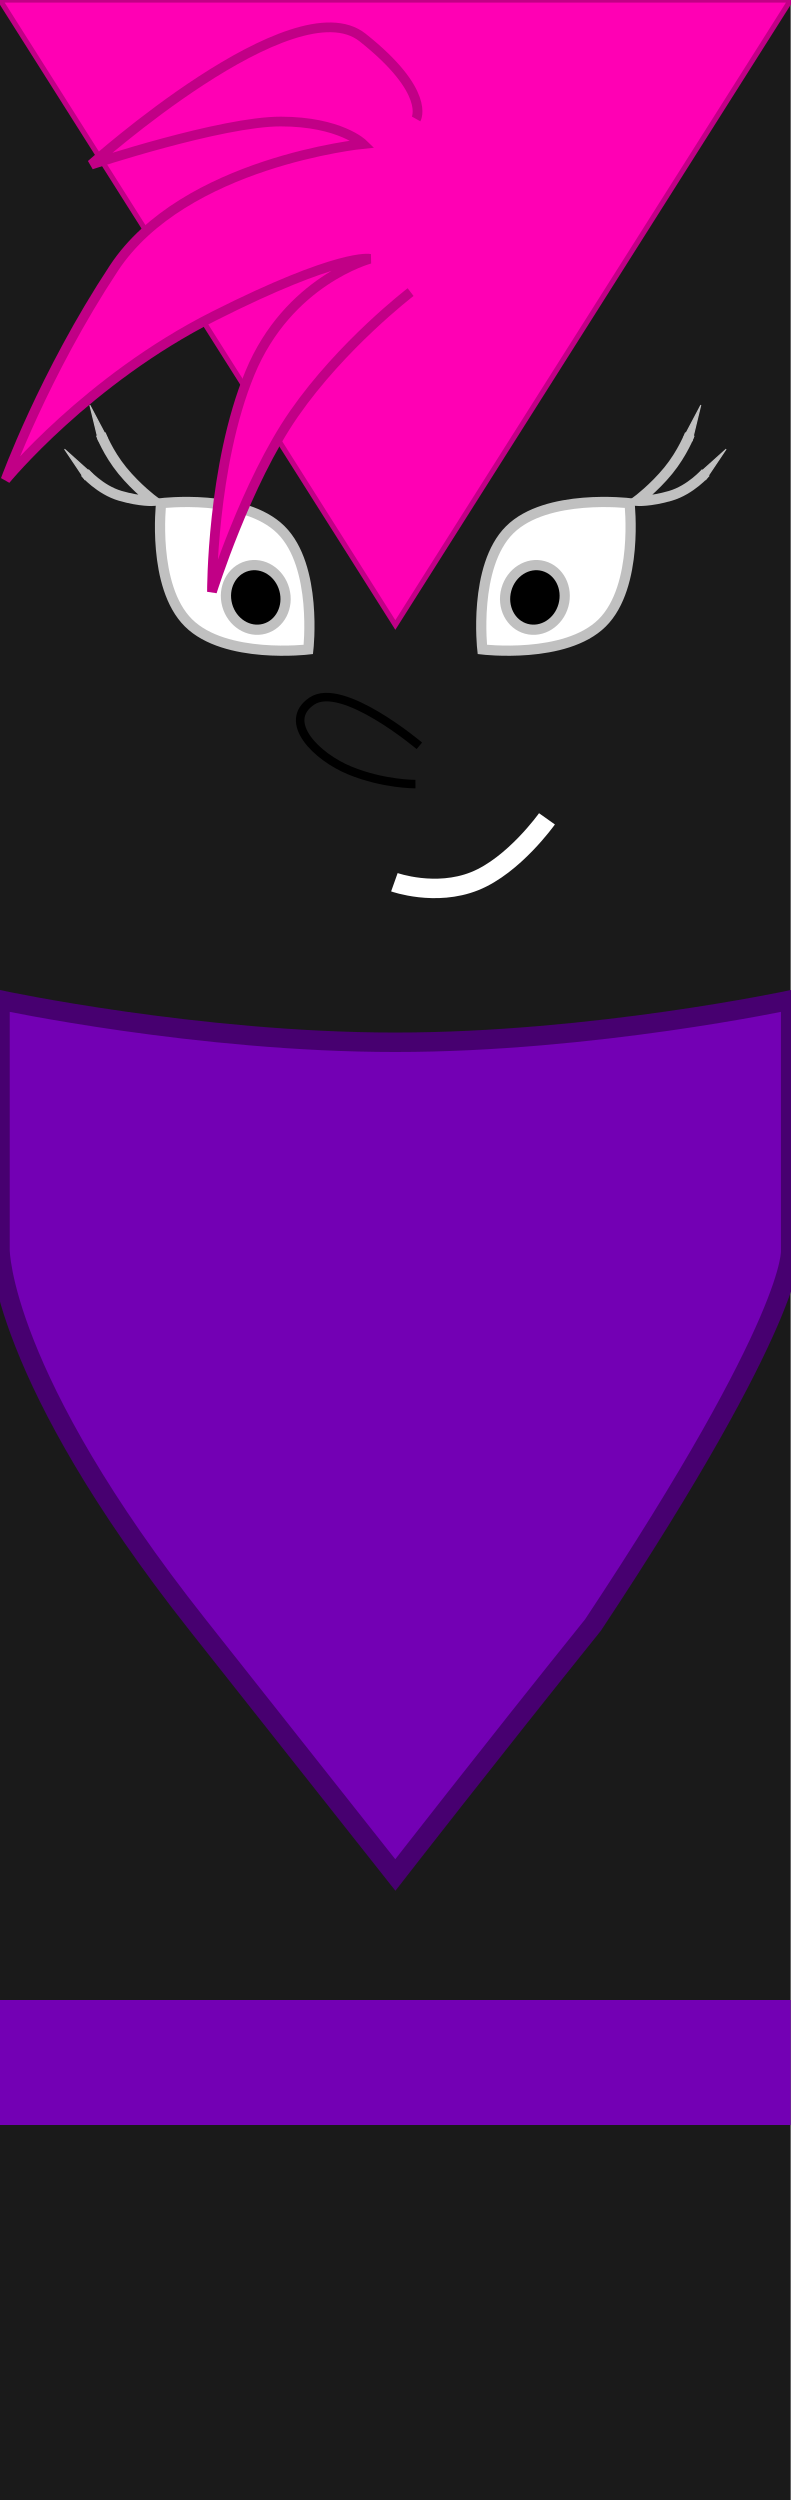
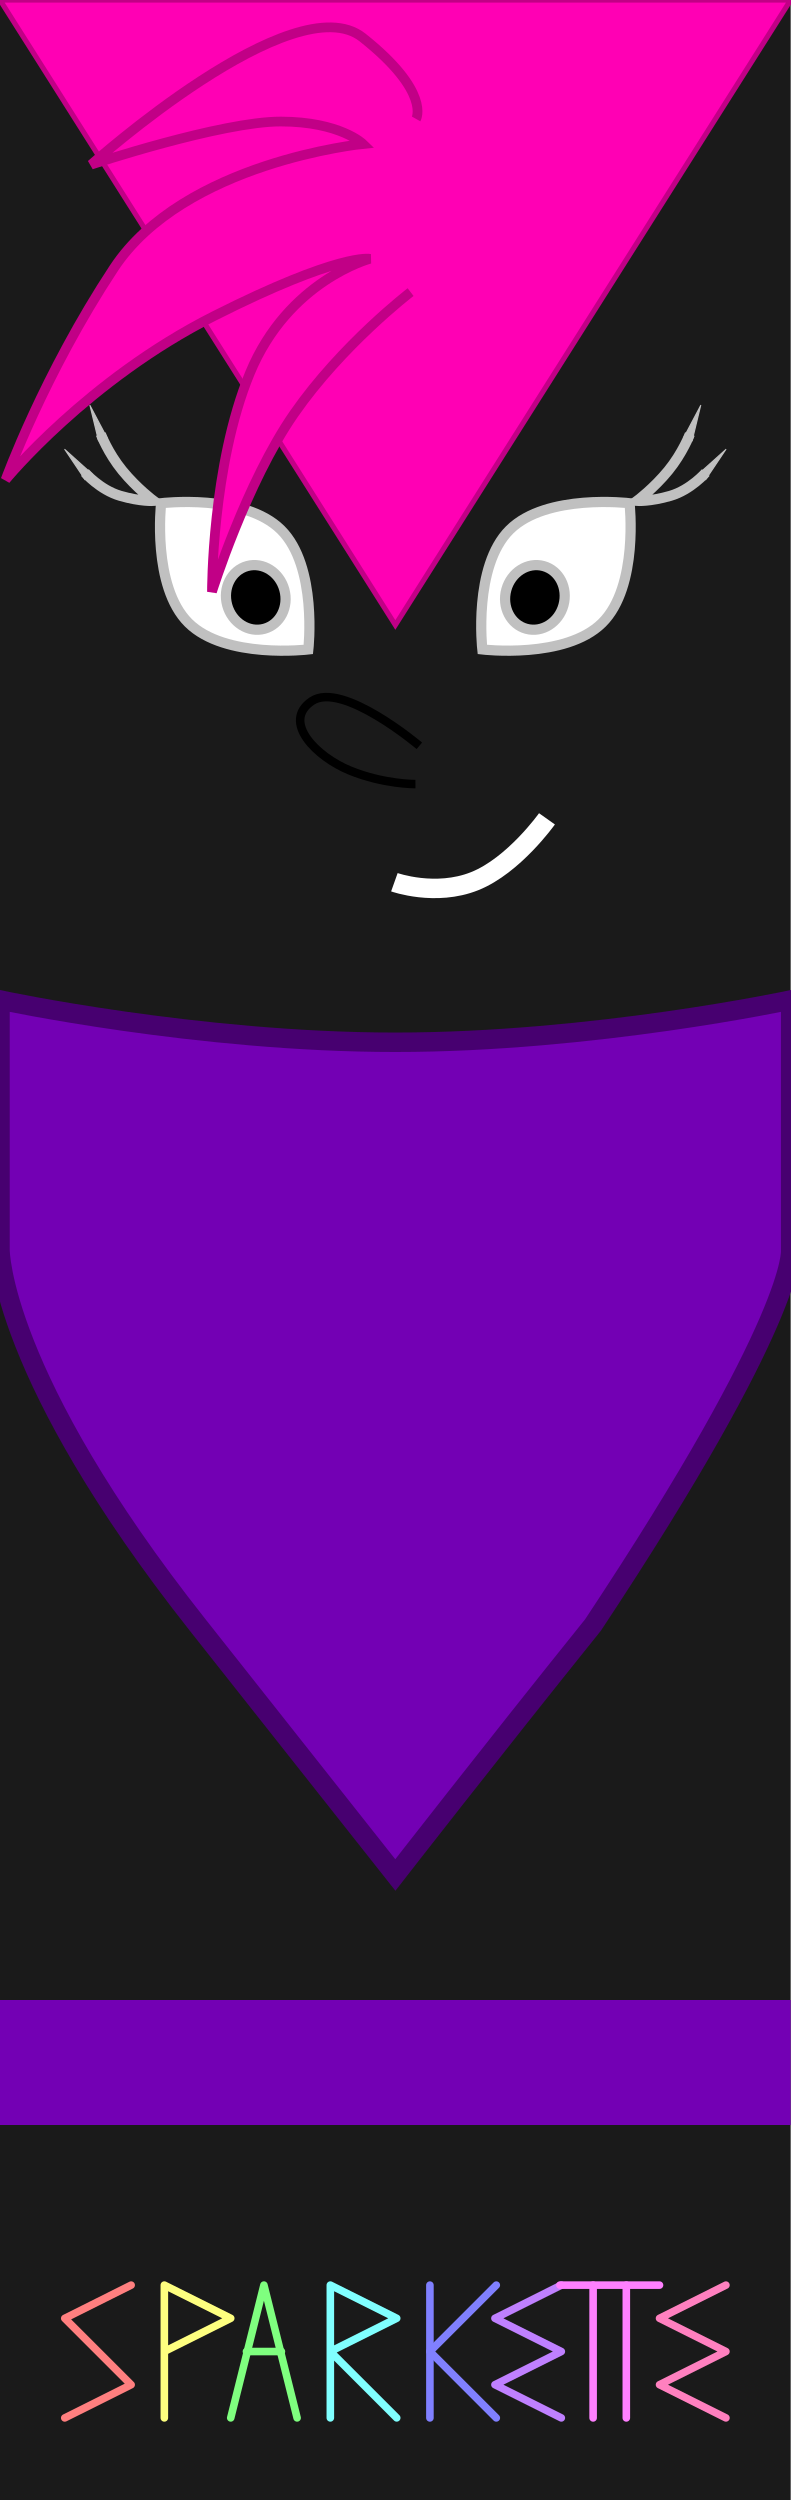
<svg xmlns="http://www.w3.org/2000/svg" width="40.64mm" height="128.5mm" viewBox="0 0 40.64 128.5" version="1.1" id="svg1524">
  <defs id="defs1521">
    <marker style="overflow:visible" id="marker2205" refX="-1" refY="0" orient="auto-start-reverse" markerWidth="4" markerHeight="1" viewBox="0 0 5.324 6.155" preserveAspectRatio="none">
      <path transform="scale(0.5)" style="fill:context-stroke;fill-rule:evenodd;stroke:context-stroke;stroke-width:1pt" d="M 5.77,0 -2.88,5 V -5 Z" id="path2203" />
    </marker>
    <marker style="overflow:visible" id="TriangleStart" refX="-1" refY="0" orient="auto-start-reverse" markerWidth="4" markerHeight="1" viewBox="0 0 5.324 6.155" preserveAspectRatio="none">
      <path transform="scale(0.5)" style="fill:context-stroke;fill-rule:evenodd;stroke:context-stroke;stroke-width:1pt" d="M 5.77,0 -2.88,5 V -5 Z" id="path135" />
    </marker>
    <marker style="overflow:visible" id="marker2205-3" refX="-1" refY="0" orient="auto-start-reverse" markerWidth="4" markerHeight="1" viewBox="0 0 5.324 6.155" preserveAspectRatio="none">
      <path transform="scale(0.5)" style="fill:context-stroke;fill-rule:evenodd;stroke:context-stroke;stroke-width:1pt" d="M 5.77,0 -2.88,5 V -5 Z" id="path2203-6" />
    </marker>
    <marker style="overflow:visible" id="TriangleStart-7" refX="-1" refY="0" orient="auto-start-reverse" markerWidth="4" markerHeight="1" viewBox="0 0 5.324 6.155" preserveAspectRatio="none">
      <path transform="scale(0.5)" style="fill:context-stroke;fill-rule:evenodd;stroke:context-stroke;stroke-width:1pt" d="M 5.77,0 -2.88,5 V -5 Z" id="path135-5" />
    </marker>
  </defs>
  <g id="layer1">
    <rect style="fill:#1a1a1a;stroke-width:0.532" id="rect284" width="40.64" height="128.5" x="-5.5511151e-17" y="0" />
  </g>
  <g id="layer2">
    <g id="g2440" transform="matrix(0.5223833,-0.05104987,0.05104987,0.5223833,-0.7977561,15.55227)">
      <path style="fill:#ffffff;fill-opacity:1;fill-rule:evenodd;stroke:#c0c0c0;stroke-width:1;stroke-linecap:butt;stroke-linejoin:miter;stroke-dasharray:none;stroke-opacity:1" d="m 45.219,38.55 c 0,0 -0.128,-8.19 3.807,-11.402 C 52.962,23.935 60.96,25.7 60.96,25.7 c 0,0 0.128,8.19 -3.807,11.402 -3.935,3.212 -11.934,1.448 -11.934,1.448 z" id="path1386" />
      <path style="fill:none;fill-rule:evenodd;stroke:#c0c0c0;stroke-width:1;stroke-linecap:butt;stroke-linejoin:miter;stroke-dasharray:none;stroke-opacity:1;marker-start:url(#marker2205);marker-end:url(#TriangleStart)" d="m 67.498,19.534 c 0,0 -0.873,1.767 -2.451,3.355 -1.577,1.588 -3.341,2.656 -3.341,2.656 0,0 1.258,0.206 3.3,-0.175 2.043,-0.382 3.677,-1.931 3.677,-1.931" id="path1388" />
      <ellipse style="fill:#000000;fill-opacity:1;stroke:#c0c0c0;stroke-width:1;stroke-dasharray:none;stroke-opacity:1" id="path2431" cx="59.615" cy="13.607" rx="2.9" ry="3.185" transform="rotate(20.90085)" />
    </g>
    <g id="g2440-3" transform="matrix(-0.5223833,-0.05104987,-0.05104987,0.5223833,41.43776,15.55227)">
      <path style="fill:#ffffff;fill-opacity:1;fill-rule:evenodd;stroke:#c0c0c0;stroke-width:1;stroke-linecap:butt;stroke-linejoin:miter;stroke-dasharray:none;stroke-opacity:1" d="m 45.219,38.55 c 0,0 -0.128,-8.19 3.807,-11.402 C 52.962,23.935 60.96,25.7 60.96,25.7 c 0,0 0.128,8.19 -3.807,11.402 -3.935,3.212 -11.934,1.448 -11.934,1.448 z" id="path1386-5" />
      <path style="fill:none;fill-rule:evenodd;stroke:#c0c0c0;stroke-width:1;stroke-linecap:butt;stroke-linejoin:miter;stroke-dasharray:none;stroke-opacity:1;marker-start:url(#marker2205-3);marker-end:url(#TriangleStart-7)" d="m 67.498,19.534 c 0,0 -0.873,1.767 -2.451,3.355 -1.577,1.588 -3.341,2.656 -3.341,2.656 0,0 1.258,0.206 3.3,-0.175 2.043,-0.382 3.677,-1.931 3.677,-1.931" id="path1388-6" />
      <ellipse style="fill:#000000;fill-opacity:1;stroke:#c0c0c0;stroke-width:1;stroke-dasharray:none;stroke-opacity:1" id="path2431-2" cx="59.615" cy="13.607" rx="2.9" ry="3.185" transform="rotate(20.90085)" />
    </g>
    <path style="fill:#ff00b4;fill-rule:evenodd;stroke:#c10086;stroke-width:0.265;stroke-linecap:butt;stroke-linejoin:miter;stroke-opacity:1;fill-opacity:1;stroke-dasharray:none" d="M 0,0 20.32,32.125 40.64,0 Z" id="path395" />
    <path style="fill:#7300b4;fill-opacity:1;fill-rule:evenodd;stroke:#470070;stroke-width:1;stroke-linecap:butt;stroke-linejoin:miter;stroke-dasharray:none;stroke-opacity:1" d="m 0,51.4 v 12.85 c 0,0 0,6.425 10.16,19.275 5.08,6.425 10.16,12.85 10.16,12.85 0,0 4.886,-6.288 10.16,-12.85 10.562,-15.935 10.16,-19.275 10.16,-19.275 v -12.85 c 0,0 -10.145,2.173 -20.32,2.173 C 10.16,53.573 0,51.4 0,51.4 Z" id="path1005" />
    <rect style="fill:#7300b4;fill-opacity:1;stroke:none;stroke-width:0.529" id="rect1059" width="40.64" height="6.425" x="0" y="102.8" />
    <path style="fill:#ff00b4;fill-opacity:1;fill-rule:evenodd;stroke:#c10086;stroke-width:0.5;stroke-linecap:butt;stroke-linejoin:miter;stroke-opacity:1;stroke-dasharray:none" d="m 21.389,6.114 c 0,0 0.778,-1.383 -2.75,-4.184 C 15.11,-0.871 4.686,8.462 4.686,8.462 c 0,0 6.697,-2.219 9.747,-2.215 3.05,0.004 4.226,1.152 4.226,1.152 0,0 -9.203,0.921 -12.806,6.386 -3.604,5.465 -5.566,10.874 -5.566,10.874 0,0 4.21,-5.131 10.702,-8.409 6.492,-3.277 8.024,-2.947 8.024,-2.947 0,0 -4.204,1.117 -6.169,5.877 -1.965,4.76 -1.949,11.238 -1.949,11.238 0,0 1.753,-5.6 4.22,-9.153 2.467,-3.553 5.99,-6.251 5.99,-6.251" id="path1061" />
    <path style="fill:none;fill-rule:evenodd;stroke:#000000;stroke-width:0.438;stroke-linecap:butt;stroke-linejoin:miter;stroke-dasharray:none;stroke-opacity:1" d="m 21.555,38.335 c 0,0 -3.968,-3.356 -5.529,-2.297 -1.56,1.06 0.231,2.861 1.96,3.568 1.728,0.708 3.368,0.697 3.368,0.697" id="path2619" />
    <path style="fill:none;fill-rule:evenodd;stroke:#ffffff;stroke-width:1;stroke-linecap:butt;stroke-linejoin:miter;stroke-dasharray:none;stroke-opacity:1" d="m 20.271,45.347 c 0,0 2.113,0.752 4.129,-0.056 2.016,-0.808 3.714,-3.203 3.714,-3.203" id="path2621" />
  </g>
-   <g id="layer3" />
+   <g id="layer3">
+     <g id="g1226" style="stroke-width:0.3;stroke-dasharray:none" transform="matrix(1.299424,0,0,1.299424,0.541132,-34.29267)">
+       <path style="fill:none;fill-rule:evenodd;stroke:#ff7f7f;stroke-width:0.3;stroke-linecap:round;stroke-linejoin:round;stroke-dasharray:none;stroke-opacity:1" d="m 4.771,116.781 -1.313,0.657 -1.313,0.657 2.626,2.626 -2.626,1.313" id="path496" />
+       <path style="fill:none;fill-rule:evenodd;stroke:#feff7f;stroke-width:0.3;stroke-linecap:round;stroke-linejoin:round;stroke-dasharray:none;stroke-opacity:1" d="m 6.084,122.033 v -5.253 l 2.626,1.313 -2.626,1.313" id="path498" />
+       <path style="fill:none;fill-rule:evenodd;stroke:#7fff7f;stroke-width:0.3;stroke-linecap:round;stroke-linejoin:round;stroke-dasharray:none;stroke-opacity:1" d="m 8.71,122.033 1.313,-5.253 1.313,5.253" id="path500" />
+       <path style="fill:none;fill-rule:evenodd;stroke:#80ffff;stroke-width:0.3;stroke-linecap:round;stroke-linejoin:round;stroke-dasharray:none;stroke-opacity:1" d="m 12.65,122.033 v -5.253 l 2.626,1.313 -2.626,1.313 2.626,2.626" id="path502" />
+       <path style="fill:none;fill-rule:evenodd;stroke:#8080ff;stroke-width:0.3;stroke-linecap:round;stroke-linejoin:round;stroke-dasharray:none;stroke-opacity:1" d="m 16.589,116.781 v 5.253" id="path504" />
+       <path style="fill:none;fill-rule:evenodd;stroke:#8080ff;stroke-width:0.3;stroke-linecap:round;stroke-linejoin:round;stroke-dasharray:none;stroke-opacity:1" d="m 19.215,116.781 -2.626,2.626 2.626,2.626" id="path506" />
+       <path style="fill:none;fill-rule:evenodd;stroke:#bf80ff;stroke-width:0.3;stroke-linecap:round;stroke-linejoin:round;stroke-dasharray:none;stroke-opacity:1" d="m 21.787,116.781 -2.626,1.313 2.626,1.313 -2.626,1.313 2.626,1.313" id="path508" />
+       <path style="fill:none;fill-rule:evenodd;stroke:#ff80ff;stroke-width:0.3;stroke-linecap:round;stroke-linejoin:round;stroke-dasharray:none;stroke-opacity:1" d="m 21.732,116.781 h 3.939" id="path514" />
+       <path style="fill:none;fill-rule:evenodd;stroke:#ff80ff;stroke-width:0.3;stroke-linecap:round;stroke-linejoin:round;stroke-dasharray:none;stroke-opacity:1" d="m 23.045,116.781 v 5.253" id="path516" />
+       <path style="fill:none;fill-rule:evenodd;stroke:#ff80ff;stroke-width:0.3;stroke-linecap:round;stroke-linejoin:round;stroke-dasharray:none;stroke-opacity:1" d="m 24.358,116.781 v 5.253" id="path518" />
+       <path style="fill:none;fill-rule:evenodd;stroke:#ff80bf;stroke-width:0.3;stroke-linecap:round;stroke-linejoin:round;stroke-dasharray:none;stroke-opacity:1" d="m 28.298,116.781 -2.626,1.313 2.626,1.313 -2.626,1.313 2.626,1.313" id="path520" />
+       <path style="fill:none;fill-rule:evenodd;stroke:#7fff7f;stroke-width:0.3;stroke-linecap:round;stroke-linejoin:round;stroke-dasharray:none;stroke-opacity:1" d="M 9.332,119.407 H 10.715" id="path630" />
+     </g>
+   </g>
</svg>
